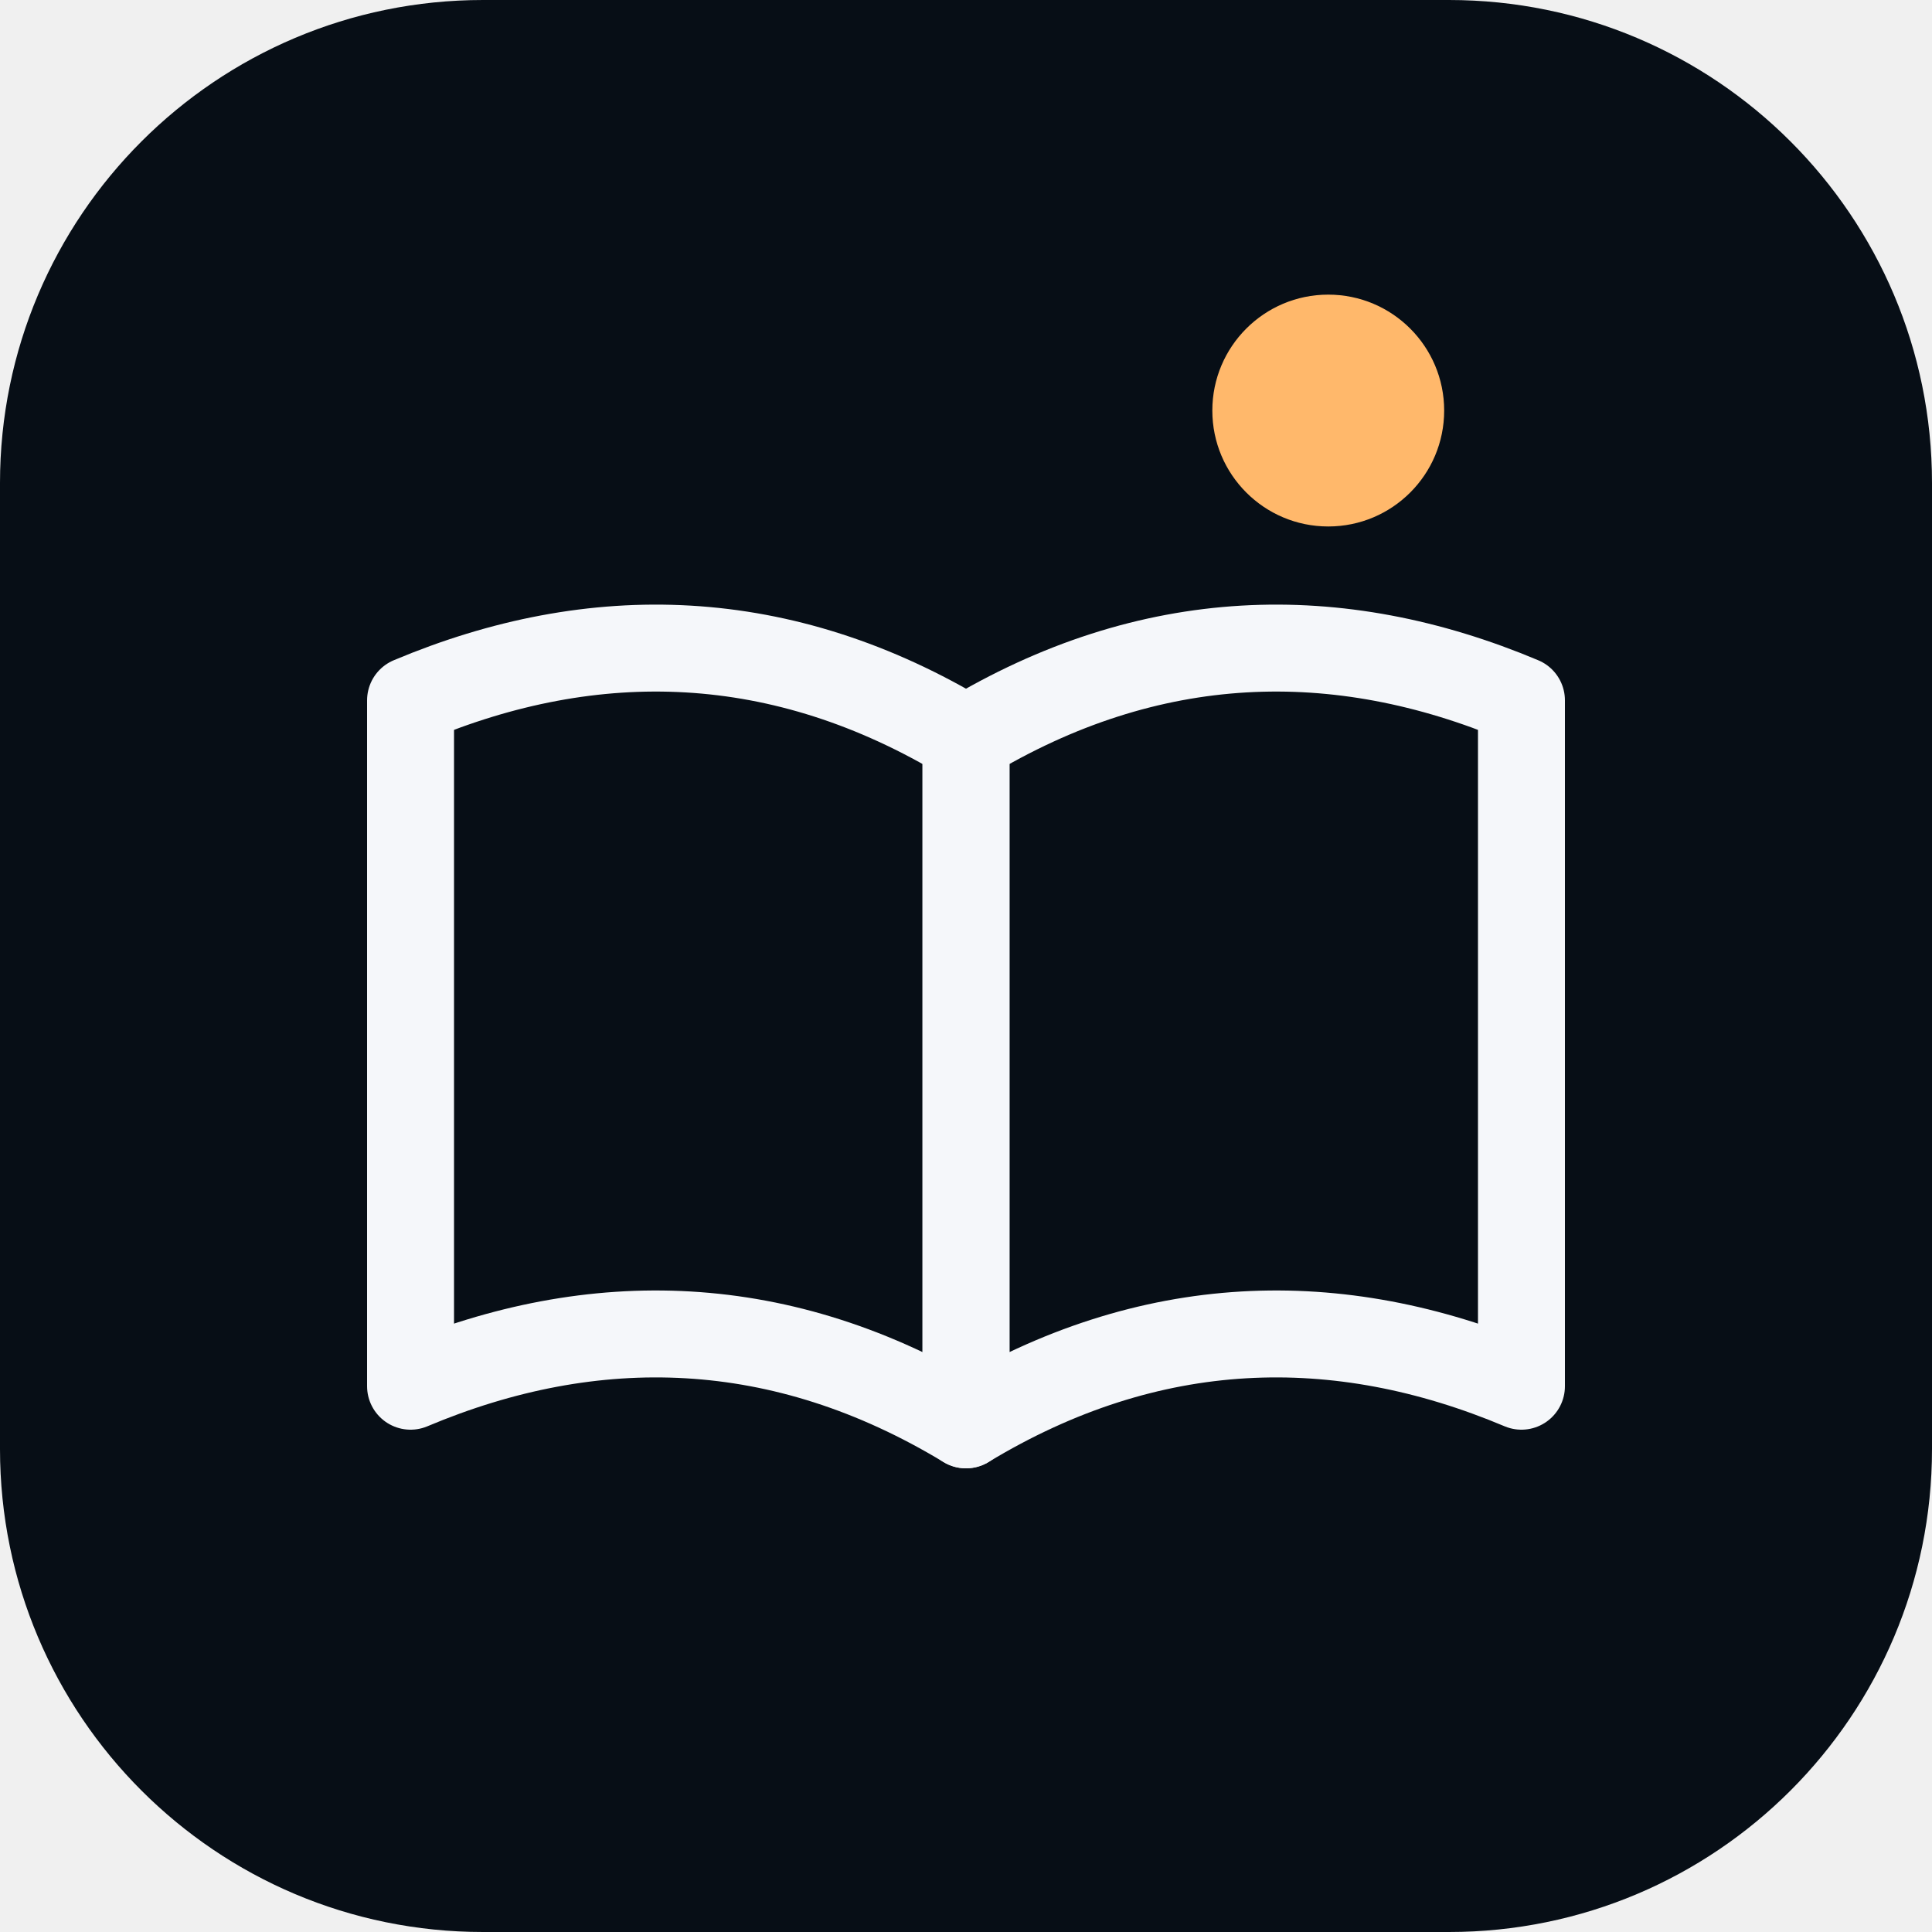
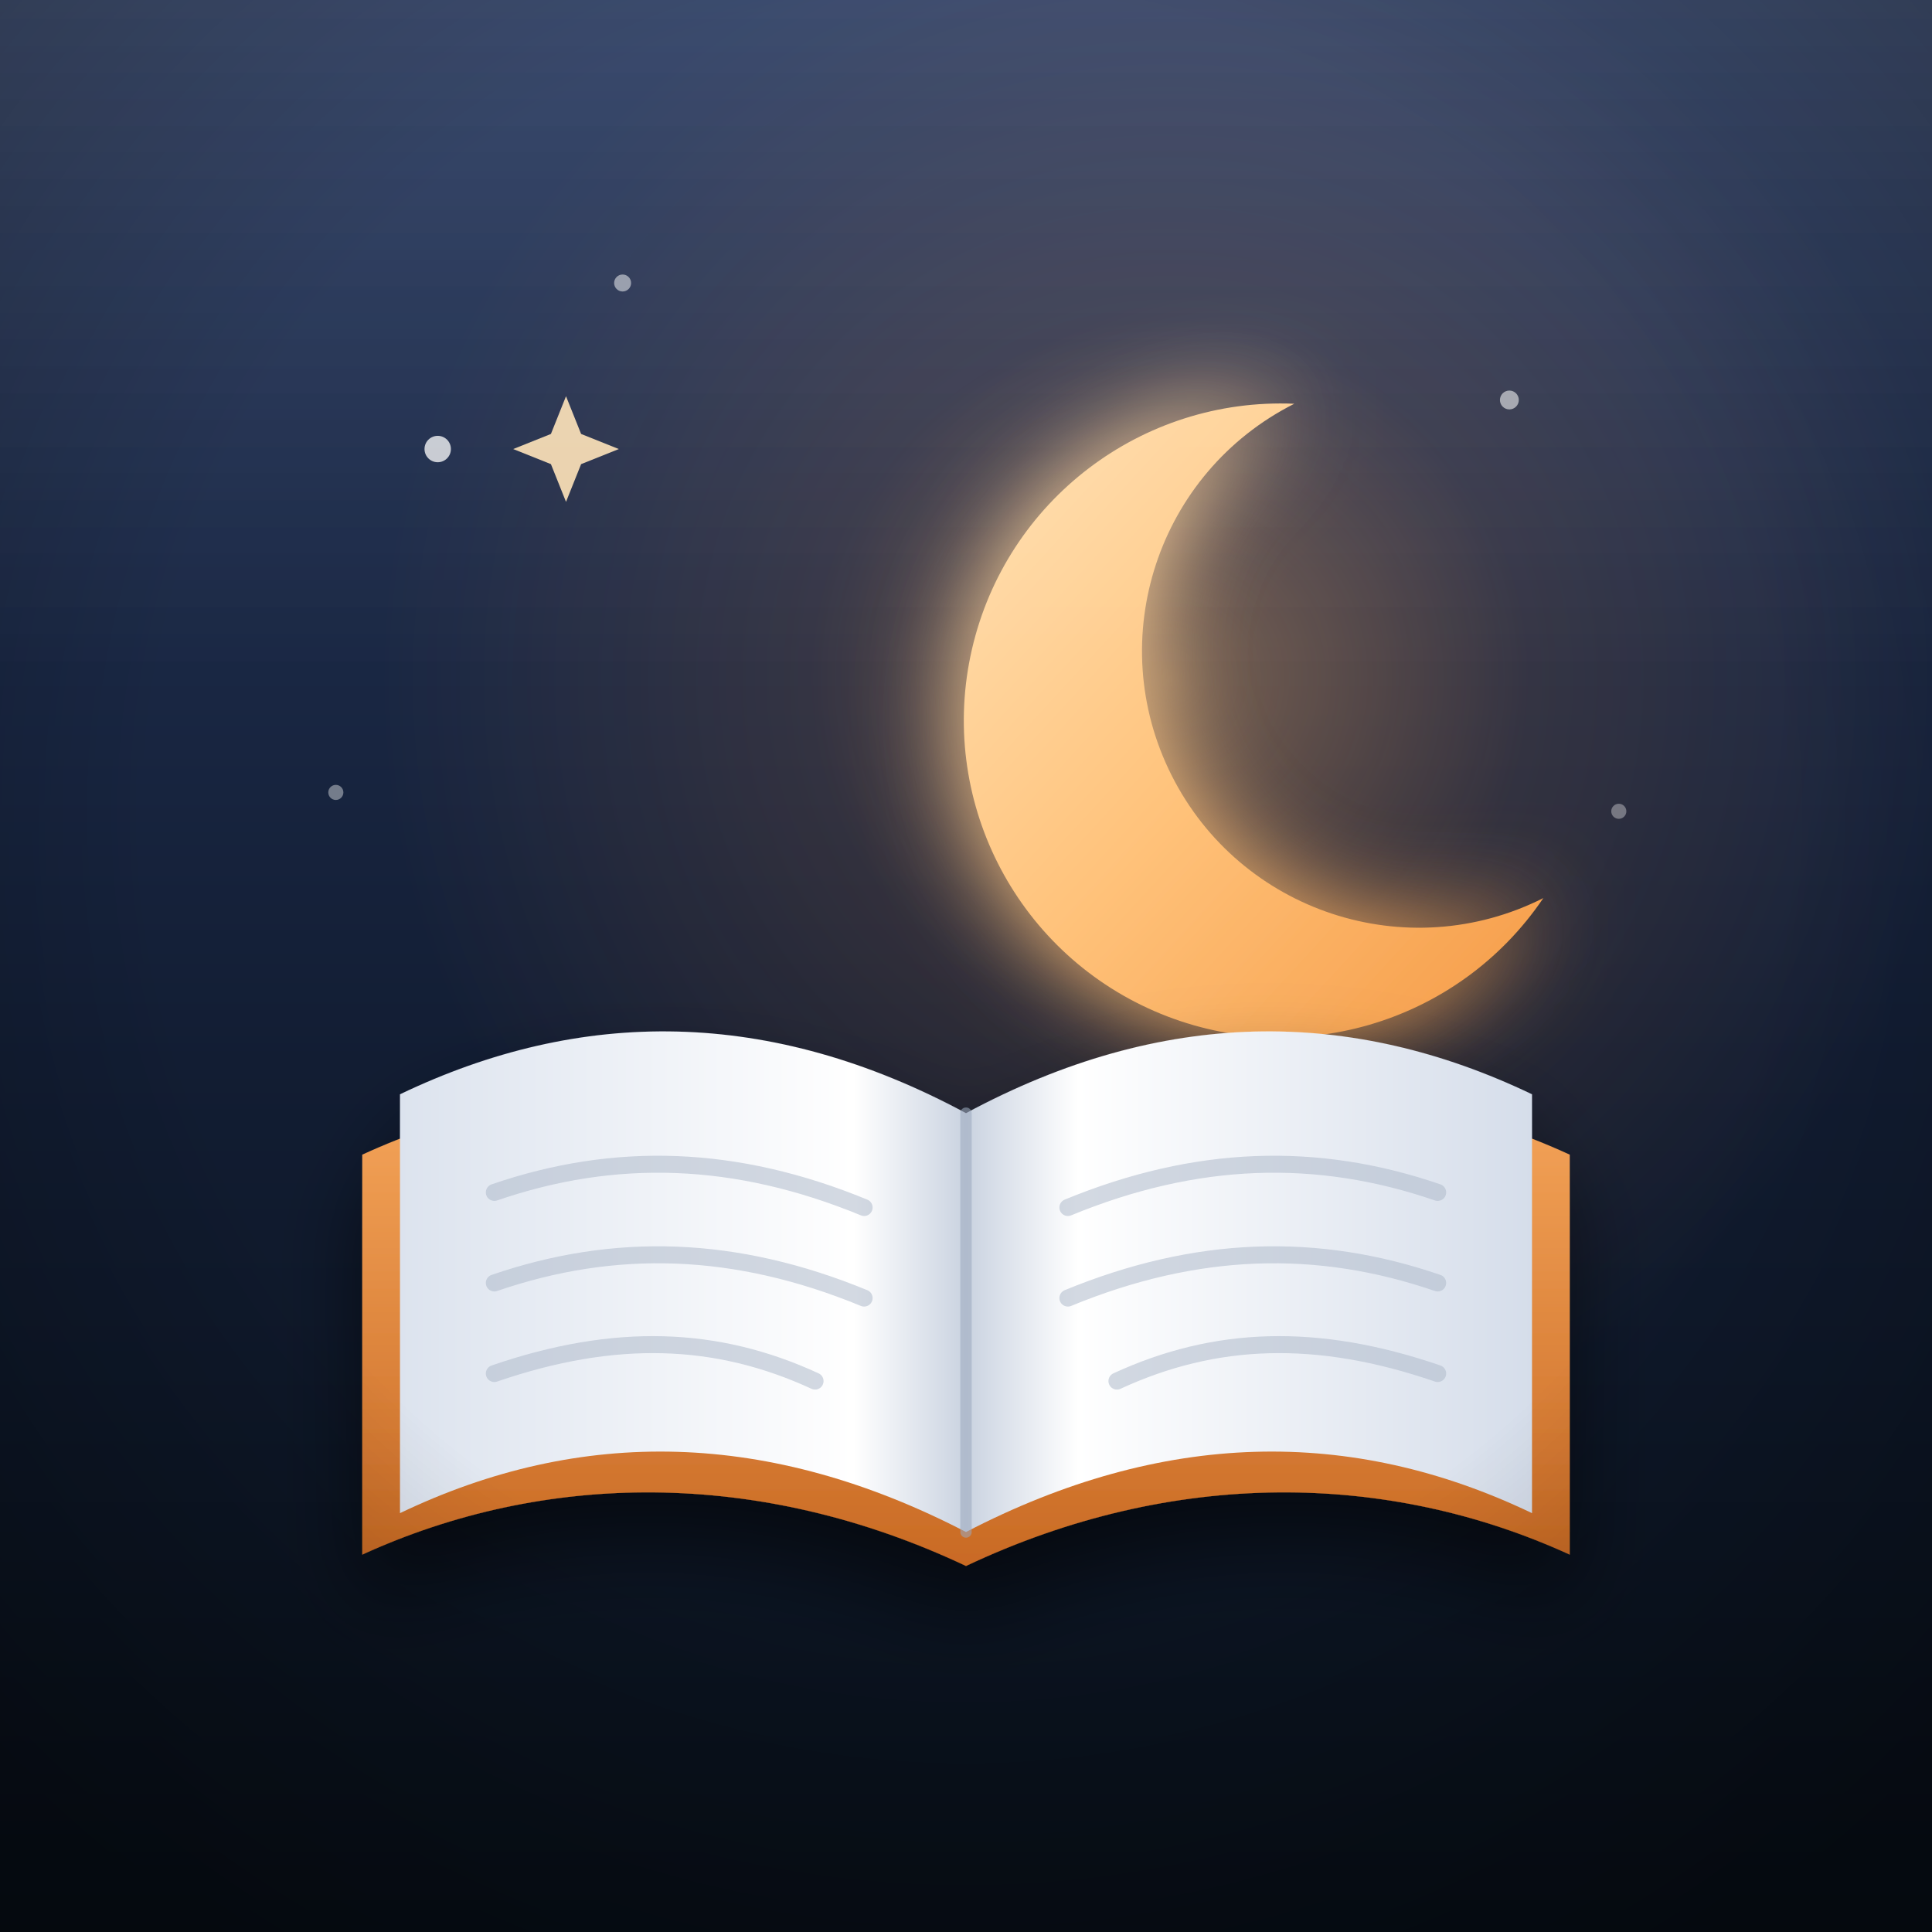
- <svg xmlns="http://www.w3.org/2000/svg" viewBox="0 0 40 40" fill="none">
-   <rect width="40" height="40" rx="10" fill="#070E16" />
-   <path d="M8.5 14.5c3.8-1.6 7.7-1.5 11.5.8v14.2c-3.8-2.3-7.7-2.4-11.5-.8V14.5z" stroke="#F5F7FA" stroke-width="1.8" stroke-linejoin="round" />
-   <path d="M31.5 14.5c-3.8-1.6-7.7-1.5-11.5.8v14.2c3.8-2.3 7.7-2.4 11.5-.8V14.5z" stroke="#F5F7FA" stroke-width="1.8" stroke-linejoin="round" />
-   <circle cx="27.5" cy="8.5" r="2.4" fill="#FFB86B" />
+ <svg xmlns="http://www.w3.org/2000/svg" viewBox="0 0 1024 1024">
+   <defs>
+     <linearGradient id="bg" x1="0" y1="0" x2="0" y2="1">
+       <stop offset="0" stop-color="#26385F" />
+       <stop offset=".55" stop-color="#121D33" />
+       <stop offset="1" stop-color="#070E16" />
+     </linearGradient>
+     <radialGradient id="glow" cx="620" cy="360" r="420" gradientUnits="userSpaceOnUse">
+       <stop offset="0" stop-color="#FFB86B" stop-opacity=".42" />
+       <stop offset=".45" stop-color="#FF9A4A" stop-opacity=".12" />
+       <stop offset="1" stop-color="#FF9A4A" stop-opacity="0" />
+     </radialGradient>
+     <linearGradient id="moon" x1="0" y1="0" x2="1" y2="1">
+       <stop offset="0" stop-color="#FFE3B8" />
+       <stop offset=".5" stop-color="#FFC27A" />
+       <stop offset="1" stop-color="#F59A45" />
+     </linearGradient>
+     <linearGradient id="pageL" x1="0" y1="0" x2="1" y2="0">
+       <stop offset="0" stop-color="#DCE3EE" />
+       <stop offset=".8" stop-color="#FFFFFF" />
+       <stop offset="1" stop-color="#C9D2E0" />
+     </linearGradient>
+     <linearGradient id="pageR" x1="1" y1="0" x2="0" y2="0">
+       <stop offset="0" stop-color="#D5DDEA" />
+       <stop offset=".8" stop-color="#FFFFFF" />
+       <stop offset="1" stop-color="#C9D2E0" />
+     </linearGradient>
+     <linearGradient id="cover" x1="0" y1="0" x2="0" y2="1">
+       <stop offset="0" stop-color="#F5A55A" />
+       <stop offset="1" stop-color="#C96A24" />
+     </linearGradient>
+     <filter id="sh" x="-30%" y="-30%" width="160%" height="170%">
+       <feGaussianBlur in="SourceAlpha" stdDeviation="22" />
+       <feOffset dy="26" />
+       <feComponentTransfer>
+         <feFuncA type="linear" slope=".55" />
+       </feComponentTransfer>
+       <feMerge>
+         <feMergeNode />
+         <feMergeNode in="SourceGraphic" />
+       </feMerge>
+     </filter>
+     <filter id="mg" x="-60%" y="-60%" width="220%" height="220%">
+       <feGaussianBlur stdDeviation="26" result="b" />
+       <feMerge>
+         <feMergeNode in="b" />
+         <feMergeNode in="SourceGraphic" />
+       </feMerge>
+     </filter>
+     <radialGradient id="vig" cx="512" cy="430" r="720" gradientUnits="userSpaceOnUse">
+       <stop offset=".6" stop-color="#000" stop-opacity="0" />
+       <stop offset="1" stop-color="#000" stop-opacity=".35" />
+     </radialGradient>
+     <linearGradient id="hi" x1="0" y1="0" x2="0" y2="1">
+       <stop offset="0" stop-color="#fff" stop-opacity=".10" />
+       <stop offset=".35" stop-color="#fff" stop-opacity="0" />
+     </linearGradient>
+   </defs>
+   <rect width="1024" height="1024" fill="url(#bg)" />
+   <rect width="1024" height="1024" fill="url(#glow)" />
+   <g fill="#fff">
+     <circle cx="232" cy="238" r="7" opacity=".75" />
+     <circle cx="330" cy="150" r="4.5" opacity=".5" />
+     <circle cx="800" cy="212" r="5" opacity=".55" />
+     <circle cx="178" cy="420" r="4" opacity=".4" />
+     <circle cx="858" cy="430" r="4" opacity=".35" />
+   </g>
+   <path d="M300 210l8 20 20 8-20 8-8 20-8-20-20-8 20-8z" fill="#FFE3B8" opacity=".9" />
+   <g filter="url(#mg)">
+     <path d="M686 214a168 168 0 1 0 132 262a138 138 0 1 1-132-262z" fill="url(#moon)" />
+   </g>
+   <g filter="url(#sh)">
+     <path d="M192 612c96-44 210-48 320 6v212c-110-52-224-50-320-6z" fill="url(#cover)" />
+     <path d="M832 612c-96-44-210-48-320 6v212c110-52 224-50 320-6z" fill="url(#cover)" />
+     <path d="M212 580c96-46 196-46 300 10v222c-104-54-204-56-300-10z" fill="url(#pageL)" />
+     <path d="M812 580c-96-46-196-46-300 10v222c104-54 204-56 300-10z" fill="url(#pageR)" />
+     <path d="M512 590v222" stroke="#9AA8BD" stroke-width="6" stroke-linecap="round" opacity=".55" />
+     <g stroke="#AEB9CA" stroke-width="9" stroke-linecap="round" opacity=".55" fill="none">
+       <path d="M262 632c64-22 128-20 196 8" />
+       <path d="M262 680c64-22 128-20 196 8" />
+       <path d="M262 728c64-22 118-20 170 4" />
+       <path d="M762 632c-64-22-128-20-196 8" />
+       <path d="M762 680c-64-22-128-20-196 8" />
+       <path d="M762 728c-64-22-118-20-170 4" />
+     </g>
+   </g>
+   <rect width="1024" height="1024" fill="url(#vig)" />
+   <rect width="1024" height="1024" fill="url(#hi)" />
</svg>
